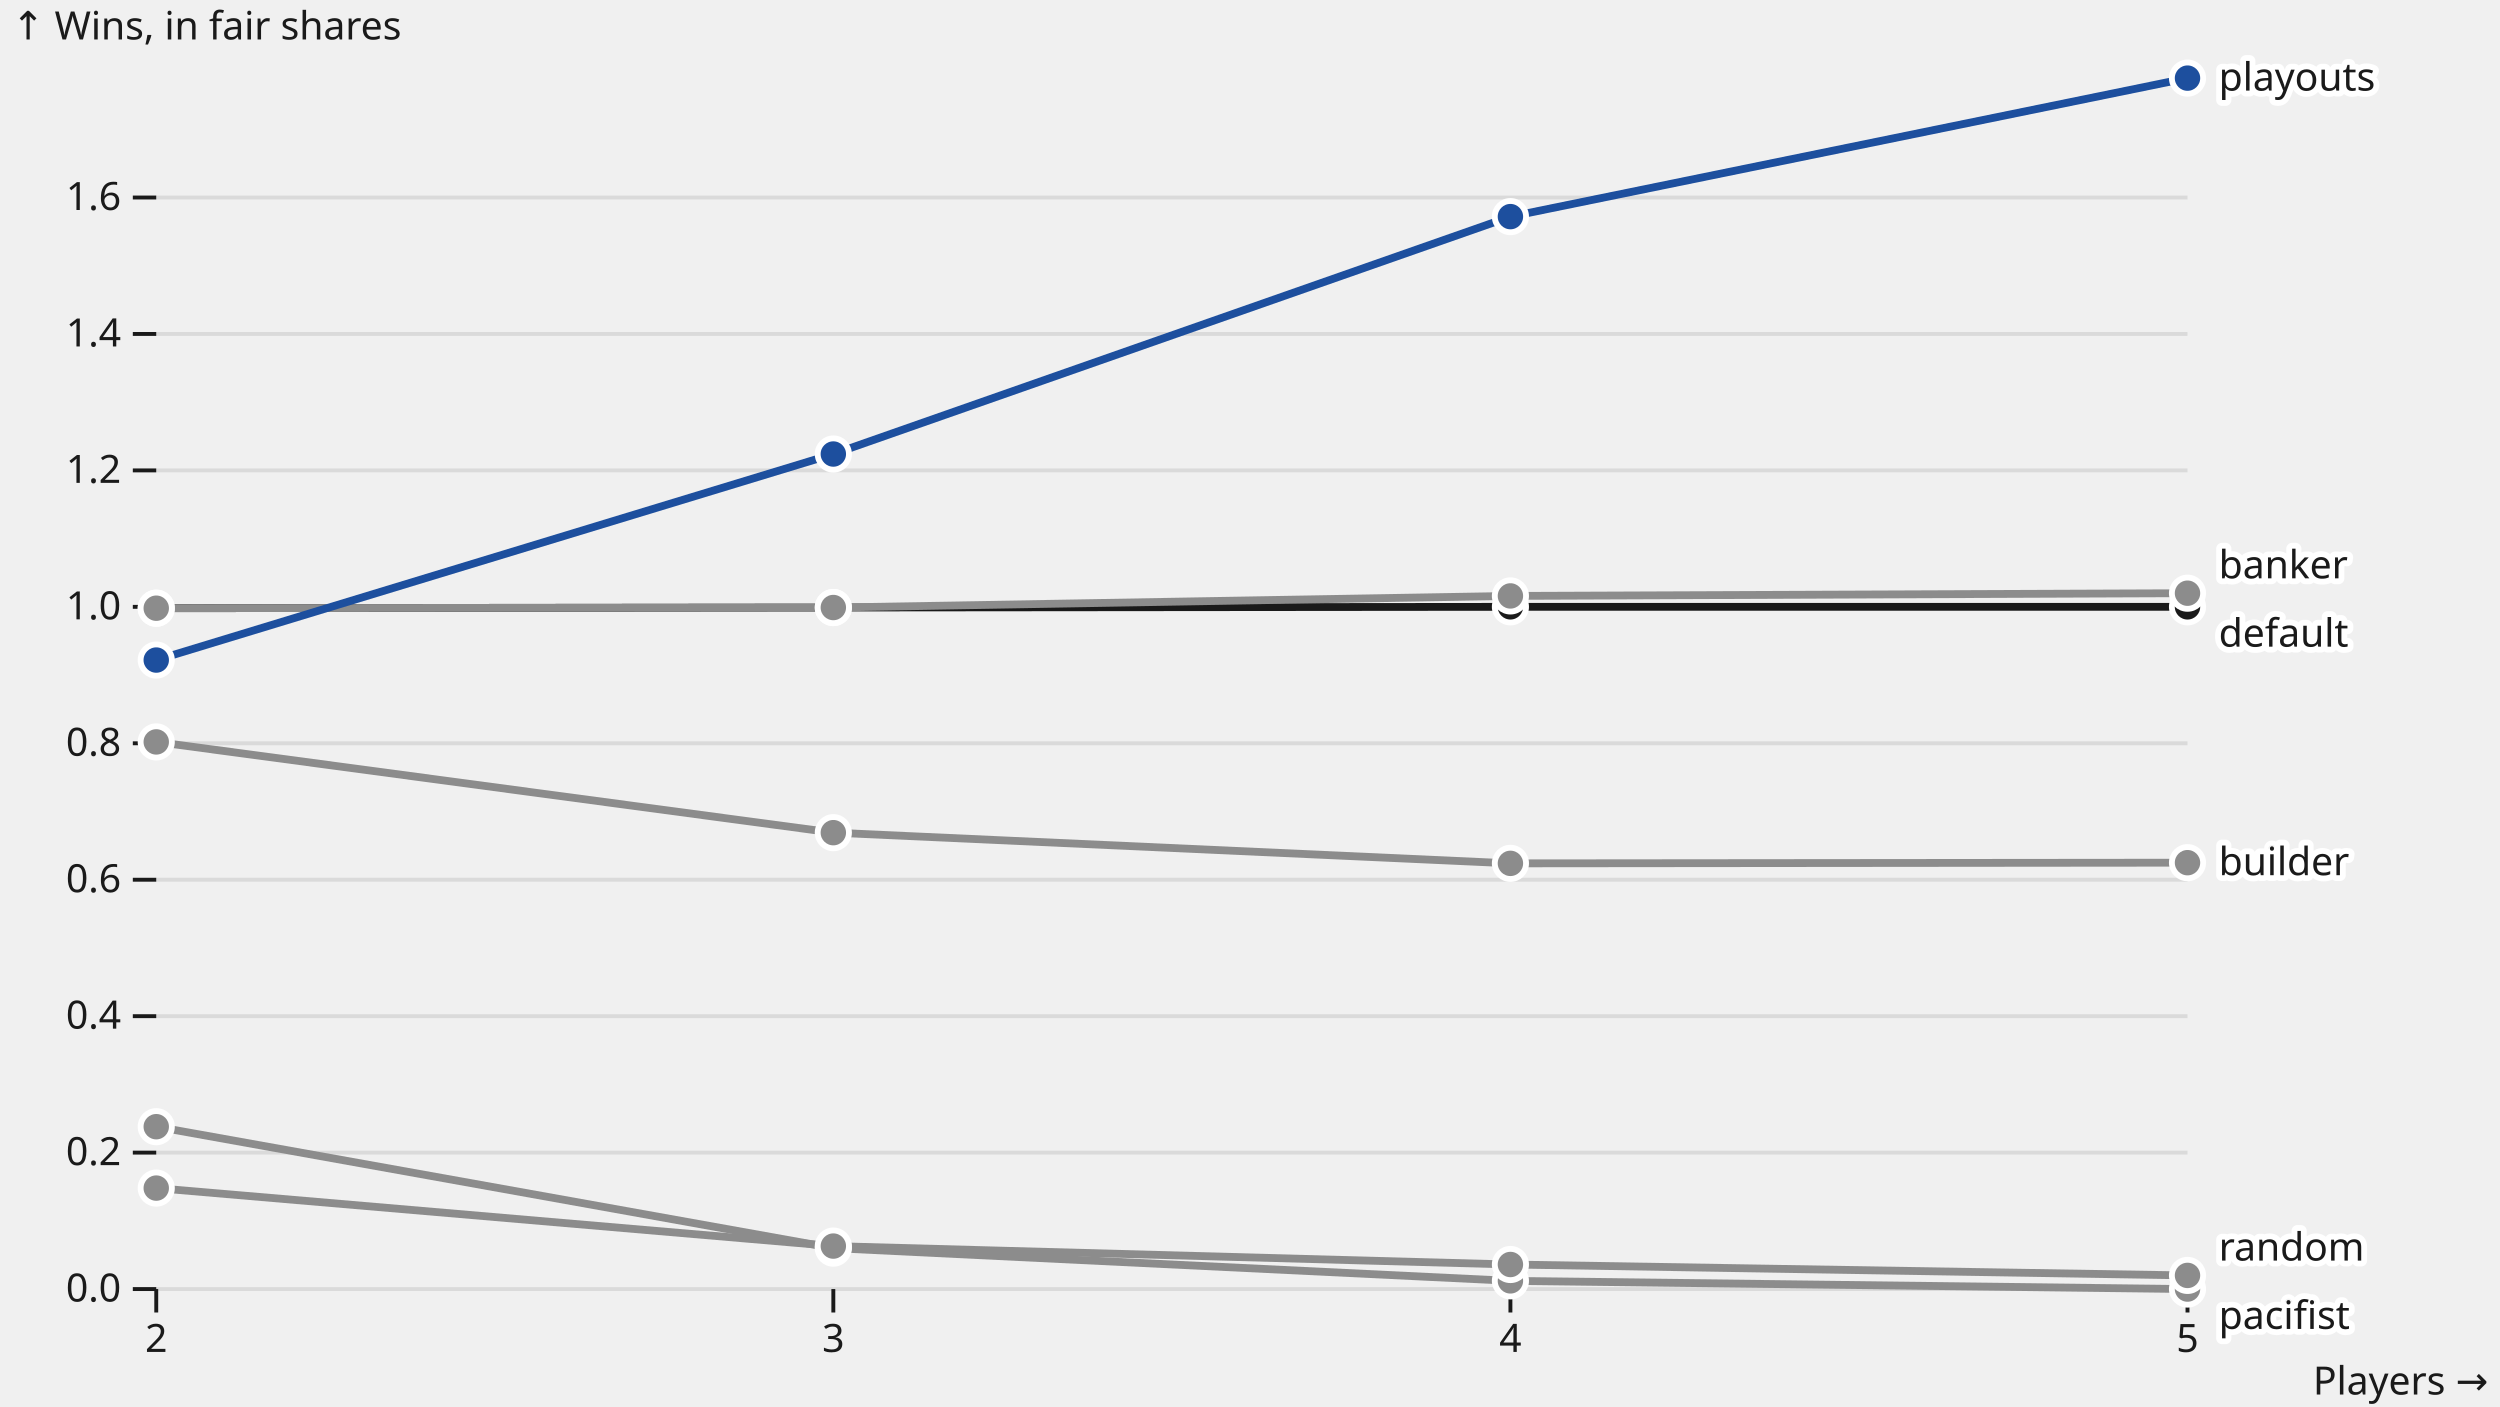
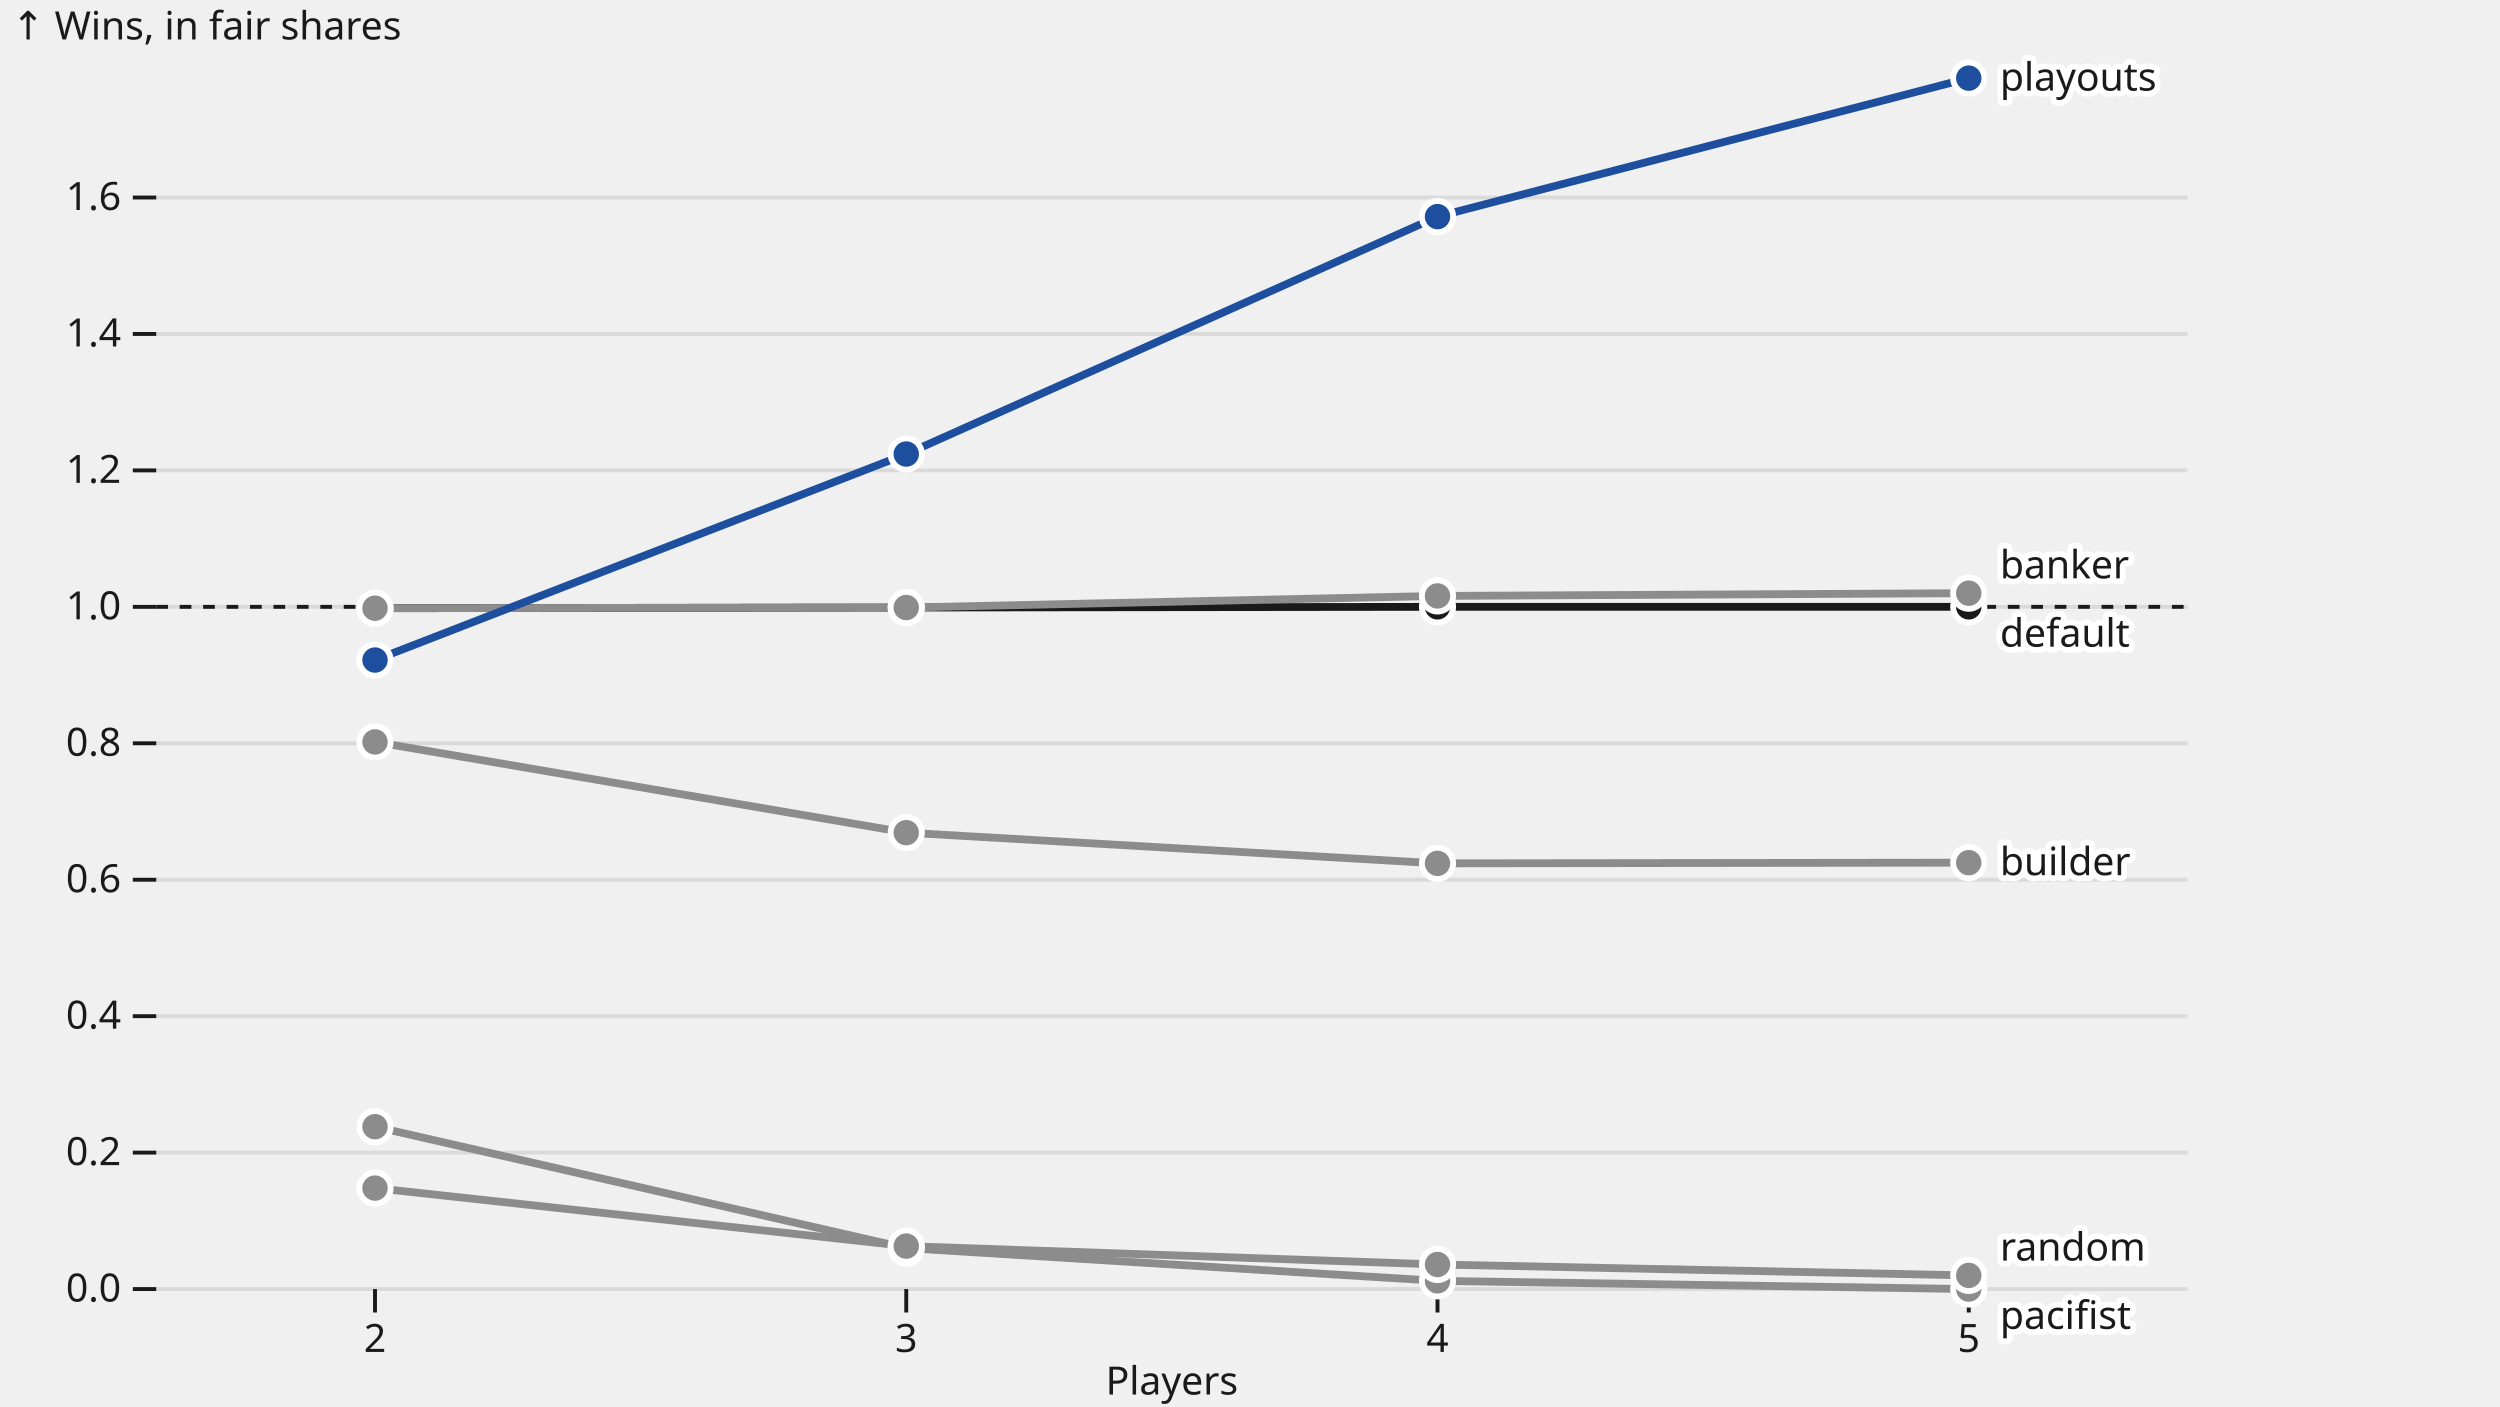
<svg xmlns="http://www.w3.org/2000/svg" class="plot-d6a7b5" fill="currentColor" font-family="system-ui, sans-serif" font-size="10" text-anchor="middle" width="640" height="360" viewBox="0 0 640 360" style="background: rgb(255, 255, 255); color: rgb(26, 26, 26);">
  <style>@media (prefers-color-scheme: dark) { :root { filter: invert(1) hue-rotate(180deg); background: none !important } }</style>
  <style>:where(.plot-d6a7b5) {
  --plot-background: white;
  display: block;
  height: auto;
  height: intrinsic;
  max-width: 100%;
}
:where(.plot-d6a7b5 text),
:where(.plot-d6a7b5 tspan) {
  white-space: pre;
}</style>
  <g aria-label="y-grid" aria-hidden="true" stroke="currentColor" stroke-opacity="0.1">
    <line x1="40" x2="560" y1="330" y2="330" />
    <line x1="40" x2="560" y1="295.07" y2="295.07" />
    <line x1="40" x2="560" y1="260.141" y2="260.141" />
    <line x1="40" x2="560" y1="225.211" y2="225.211" />
    <line x1="40" x2="560" y1="190.282" y2="190.282" />
    <line x1="40" x2="560" y1="155.352" y2="155.352" />
    <line x1="40" x2="560" y1="120.423" y2="120.423" />
    <line x1="40" x2="560" y1="85.493" y2="85.493" />
    <line x1="40" x2="560" y1="50.563" y2="50.563" />
  </g>
  <g aria-label="y-axis tick" aria-hidden="true" fill="none" stroke="currentColor">
    <path transform="translate(40,330)" d="M0,0L-6,0" />
    <path transform="translate(40,295.0704)" d="M0,0L-6,0" />
    <path transform="translate(40,260.1408)" d="M0,0L-6,0" />
    <path transform="translate(40,225.2113)" d="M0,0L-6,0" />
    <path transform="translate(40,190.2817)" d="M0,0L-6,0" />
    <path transform="translate(40,155.3521)" d="M0,0L-6,0" />
    <path transform="translate(40,120.4225)" d="M0,0L-6,0" />
    <path transform="translate(40,85.49296)" d="M0,0L-6,0" />
    <path transform="translate(40,50.56338)" d="M0,0L-6,0" />
  </g>
  <g aria-label="y-axis tick label" text-anchor="end" font-variant="tabular-nums" transform="translate(-9,0)">
    <text y="0.32em" transform="translate(40,330)">0.0</text>
    <text y="0.32em" transform="translate(40,295.0704)">0.2</text>
    <text y="0.32em" transform="translate(40,260.1408)">0.4</text>
    <text y="0.32em" transform="translate(40,225.2113)">0.6</text>
    <text y="0.32em" transform="translate(40,190.2817)">0.8</text>
    <text y="0.32em" transform="translate(40,155.3521)">1.0</text>
    <text y="0.32em" transform="translate(40,120.4225)">1.2</text>
    <text y="0.32em" transform="translate(40,85.49296)">1.4</text>
    <text y="0.32em" transform="translate(40,50.56338)">1.6</text>
  </g>
  <g aria-label="y-axis label" text-anchor="start" transform="translate(-37,-17)">
    <text y="0.71em" transform="translate(40,20)">↑ Wins, in fair shares</text>
  </g>
  <g aria-label="x-axis tick" aria-hidden="true" fill="none" stroke="currentColor">
-     <path transform="translate(40,330)" d="M0,0L0,6" />
-     <path transform="translate(213.3333,330)" d="M0,0L0,6" />
-     <path transform="translate(386.6667,330)" d="M0,0L0,6" />
-     <path transform="translate(560,330)" d="M0,0L0,6" />
+     <path transform="translate(96,330)" d="M0,0L0,6" />
+     <path transform="translate(232,330)" d="M0,0L0,6" />
+     <path transform="translate(368,330)" d="M0,0L0,6" />
+     <path transform="translate(504,330)" d="M0,0L0,6" />
  </g>
-   <g aria-label="x-axis tick label" font-variant="tabular-nums" transform="translate(0,9)">
-     <text y="0.71em" transform="translate(40,330)">2</text>
-     <text y="0.71em" transform="translate(213.3333,330)">3</text>
-     <text y="0.71em" transform="translate(386.6667,330)">4</text>
-     <text y="0.71em" transform="translate(560,330)">5</text>
+   <g aria-label="x-axis tick label" transform="translate(0,9)">
+     <text y="0.71em" transform="translate(96,330)">2</text>
+     <text y="0.71em" transform="translate(232,330)">3</text>
+     <text y="0.71em" transform="translate(368,330)">4</text>
+     <text y="0.71em" transform="translate(504,330)">5</text>
  </g>
-   <g aria-label="x-axis label" text-anchor="end" transform="translate(77,27)">
-     <text transform="translate(560,330)">Players →</text>
+   <g aria-label="x-axis label" transform="translate(0,27)">
+     <text transform="translate(300,330)">Players</text>
  </g>
  <g aria-label="rule" stroke="#1a1a1a" stroke-dasharray="3,3">
    <line x1="40" x2="560" y1="155.352" y2="155.352" />
  </g>
  <g aria-label="line" fill="none" stroke-width="2" stroke-linejoin="round" stroke-linecap="round">
-     <path stroke="#1a1a1a" d="M40,155.701L213.333,155.527L386.667,155.352L560,155.352" />
-     <path stroke="#8c8c8c" d="M40,189.932L213.333,213.161L386.667,221.02L560,220.845" />
-     <path stroke="#8c8c8c" d="M40,155.701L213.333,155.527L386.667,152.558L560,151.859" />
-     <path stroke="#8c8c8c" d="M40,288.434L213.333,319.521L386.667,327.904L560,330" />
-     <path stroke="#8c8c8c" d="M40,304.152L213.333,318.997L386.667,323.713L560,326.507" />
-     <path stroke="#1d4f9e" d="M40,168.975L213.333,116.231L386.667,55.454L560,20" />
+     <path stroke="#1a1a1a" d="M96,155.701L232,155.527L368,155.352L504,155.352" />
+     <path stroke="#8c8c8c" d="M96,189.932L232,213.161L368,221.02L504,220.845" />
+     <path stroke="#8c8c8c" d="M96,155.701L232,155.527L368,152.558L504,151.859" />
+     <path stroke="#8c8c8c" d="M96,288.434L232,319.521L368,327.904L504,330" />
+     <path stroke="#8c8c8c" d="M96,304.152L232,318.997L368,323.713L504,326.507" />
+     <path stroke="#1d4f9e" d="M96,168.975L232,116.231L368,55.454L504,20" />
  </g>
  <g aria-label="dot" stroke="#ffffff" stroke-width="1.5">
-     <circle cx="40" cy="155.701" r="4" fill="#1a1a1a" />
-     <circle cx="213.333" cy="155.527" r="4" fill="#1a1a1a" />
-     <circle cx="386.667" cy="155.352" r="4" fill="#1a1a1a" />
-     <circle cx="560" cy="155.352" r="4" fill="#1a1a1a" />
-     <circle cx="40" cy="189.932" r="4" fill="#8c8c8c" />
-     <circle cx="213.333" cy="213.161" r="4" fill="#8c8c8c" />
-     <circle cx="386.667" cy="221.02" r="4" fill="#8c8c8c" />
-     <circle cx="560" cy="220.845" r="4" fill="#8c8c8c" />
-     <circle cx="40" cy="155.701" r="4" fill="#8c8c8c" />
-     <circle cx="213.333" cy="155.527" r="4" fill="#8c8c8c" />
-     <circle cx="386.667" cy="152.558" r="4" fill="#8c8c8c" />
-     <circle cx="560" cy="151.859" r="4" fill="#8c8c8c" />
-     <circle cx="40" cy="288.434" r="4" fill="#8c8c8c" />
-     <circle cx="213.333" cy="319.521" r="4" fill="#8c8c8c" />
-     <circle cx="386.667" cy="327.904" r="4" fill="#8c8c8c" />
-     <circle cx="560" cy="330" r="4" fill="#8c8c8c" />
-     <circle cx="40" cy="304.152" r="4" fill="#8c8c8c" />
-     <circle cx="213.333" cy="318.997" r="4" fill="#8c8c8c" />
-     <circle cx="386.667" cy="323.713" r="4" fill="#8c8c8c" />
-     <circle cx="560" cy="326.507" r="4" fill="#8c8c8c" />
-     <circle cx="40" cy="168.975" r="4" fill="#1d4f9e" />
-     <circle cx="213.333" cy="116.231" r="4" fill="#1d4f9e" />
-     <circle cx="386.667" cy="55.454" r="4" fill="#1d4f9e" />
-     <circle cx="560" cy="20" r="4" fill="#1d4f9e" />
+     <circle cx="96" cy="155.701" r="4" fill="#1a1a1a" />
+     <circle cx="232" cy="155.527" r="4" fill="#1a1a1a" />
+     <circle cx="368" cy="155.352" r="4" fill="#1a1a1a" />
+     <circle cx="504" cy="155.352" r="4" fill="#1a1a1a" />
+     <circle cx="96" cy="189.932" r="4" fill="#8c8c8c" />
+     <circle cx="232" cy="213.161" r="4" fill="#8c8c8c" />
+     <circle cx="368" cy="221.02" r="4" fill="#8c8c8c" />
+     <circle cx="504" cy="220.845" r="4" fill="#8c8c8c" />
+     <circle cx="96" cy="155.701" r="4" fill="#8c8c8c" />
+     <circle cx="232" cy="155.527" r="4" fill="#8c8c8c" />
+     <circle cx="368" cy="152.558" r="4" fill="#8c8c8c" />
+     <circle cx="504" cy="151.859" r="4" fill="#8c8c8c" />
+     <circle cx="96" cy="288.434" r="4" fill="#8c8c8c" />
+     <circle cx="232" cy="319.521" r="4" fill="#8c8c8c" />
+     <circle cx="368" cy="327.904" r="4" fill="#8c8c8c" />
+     <circle cx="504" cy="330" r="4" fill="#8c8c8c" />
+     <circle cx="96" cy="304.152" r="4" fill="#8c8c8c" />
+     <circle cx="232" cy="318.997" r="4" fill="#8c8c8c" />
+     <circle cx="368" cy="323.713" r="4" fill="#8c8c8c" />
+     <circle cx="504" cy="326.507" r="4" fill="#8c8c8c" />
+     <circle cx="96" cy="168.975" r="4" fill="#1d4f9e" />
+     <circle cx="232" cy="116.231" r="4" fill="#1d4f9e" />
+     <circle cx="368" cy="55.454" r="4" fill="#1d4f9e" />
+     <circle cx="504" cy="20" r="4" fill="#1d4f9e" />
  </g>
  <g aria-label="text" stroke="#ffffff" stroke-width="3" stroke-linejoin="round" paint-order="stroke" text-anchor="start" transform="translate(8,-7)">
-     <text y="0.32em" transform="translate(560,151.8592)">banker</text>
-     <text y="0.32em" transform="translate(560,326.507)">random</text>
+     <text y="0.32em" transform="translate(504,151.8592)">banker</text>
+     <text y="0.32em" transform="translate(504,326.507)">random</text>
  </g>
  <g aria-label="text" stroke="#ffffff" stroke-width="3" stroke-linejoin="round" paint-order="stroke" text-anchor="start" transform="translate(8,0)">
-     <text y="0.32em" transform="translate(560,220.8451)">builder</text>
-     <text y="0.32em" transform="translate(560,20)">playouts</text>
+     <text y="0.32em" transform="translate(504,220.8451)">builder</text>
+     <text y="0.32em" transform="translate(504,20)">playouts</text>
  </g>
  <g aria-label="text" stroke="#ffffff" stroke-width="3" stroke-linejoin="round" paint-order="stroke" text-anchor="start" transform="translate(8,7)">
-     <text y="0.32em" transform="translate(560,155.3521)">default</text>
-     <text y="0.32em" transform="translate(560,330)">pacifist</text>
+     <text y="0.32em" transform="translate(504,155.3521)">default</text>
+     <text y="0.32em" transform="translate(504,330)">pacifist</text>
  </g>
</svg>
